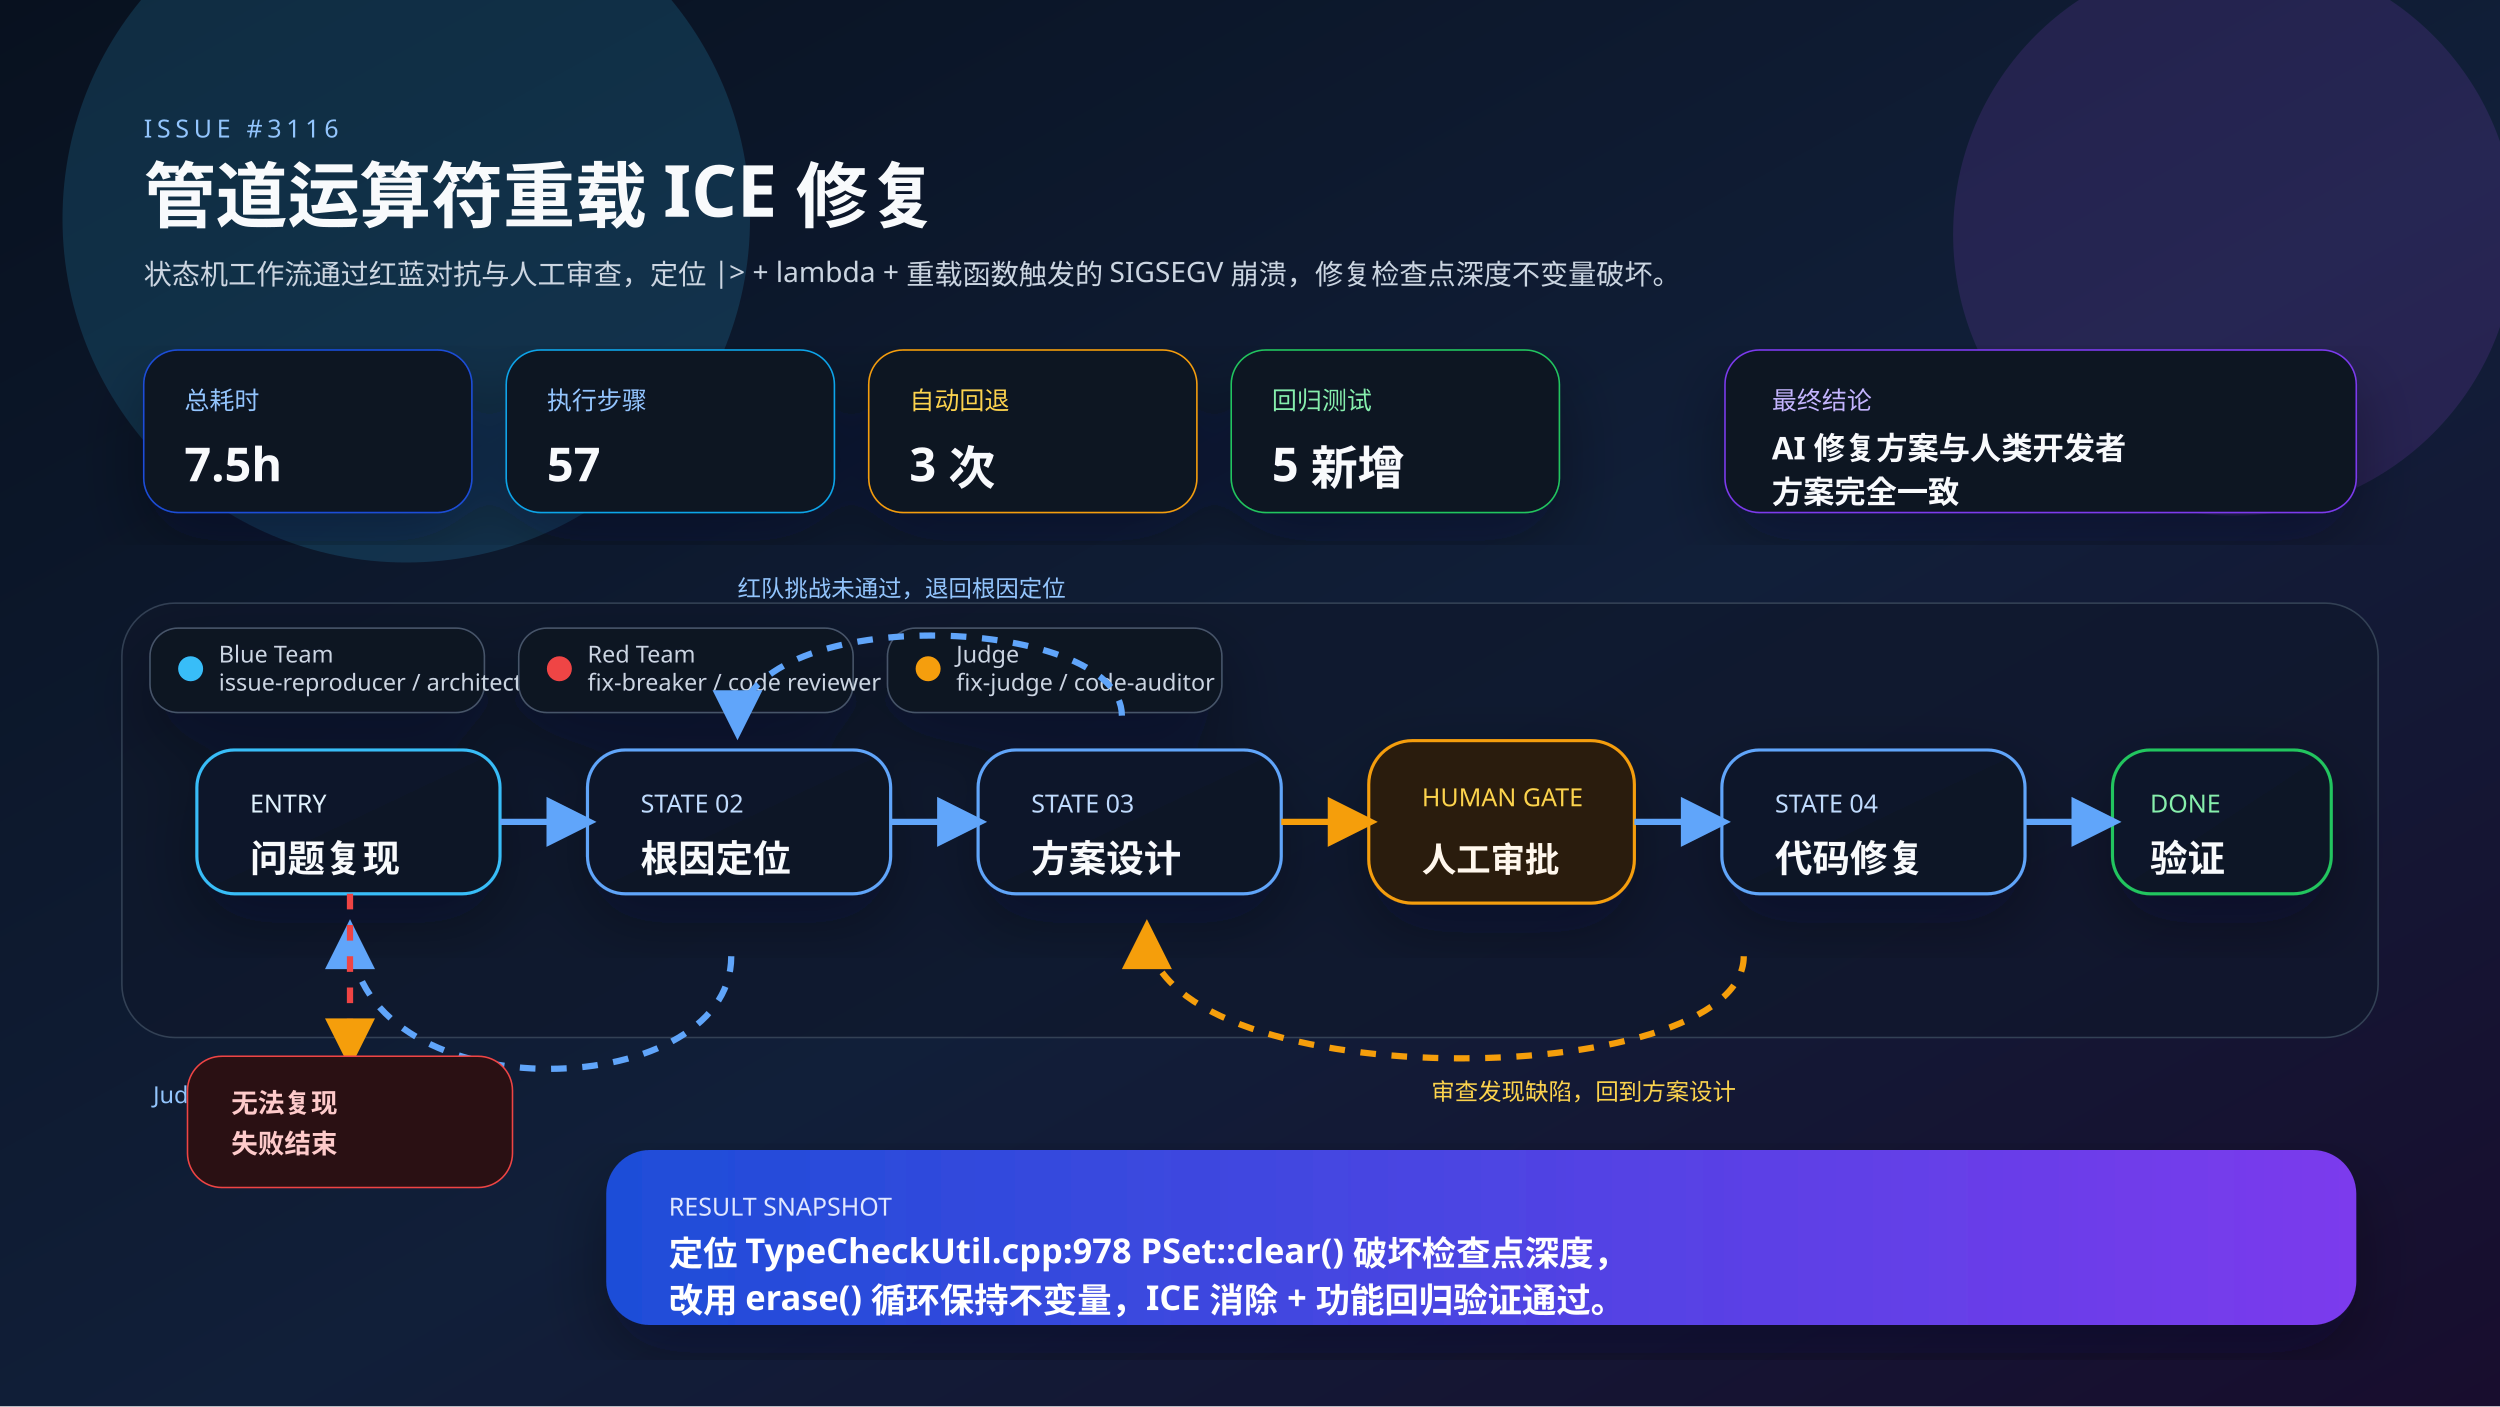
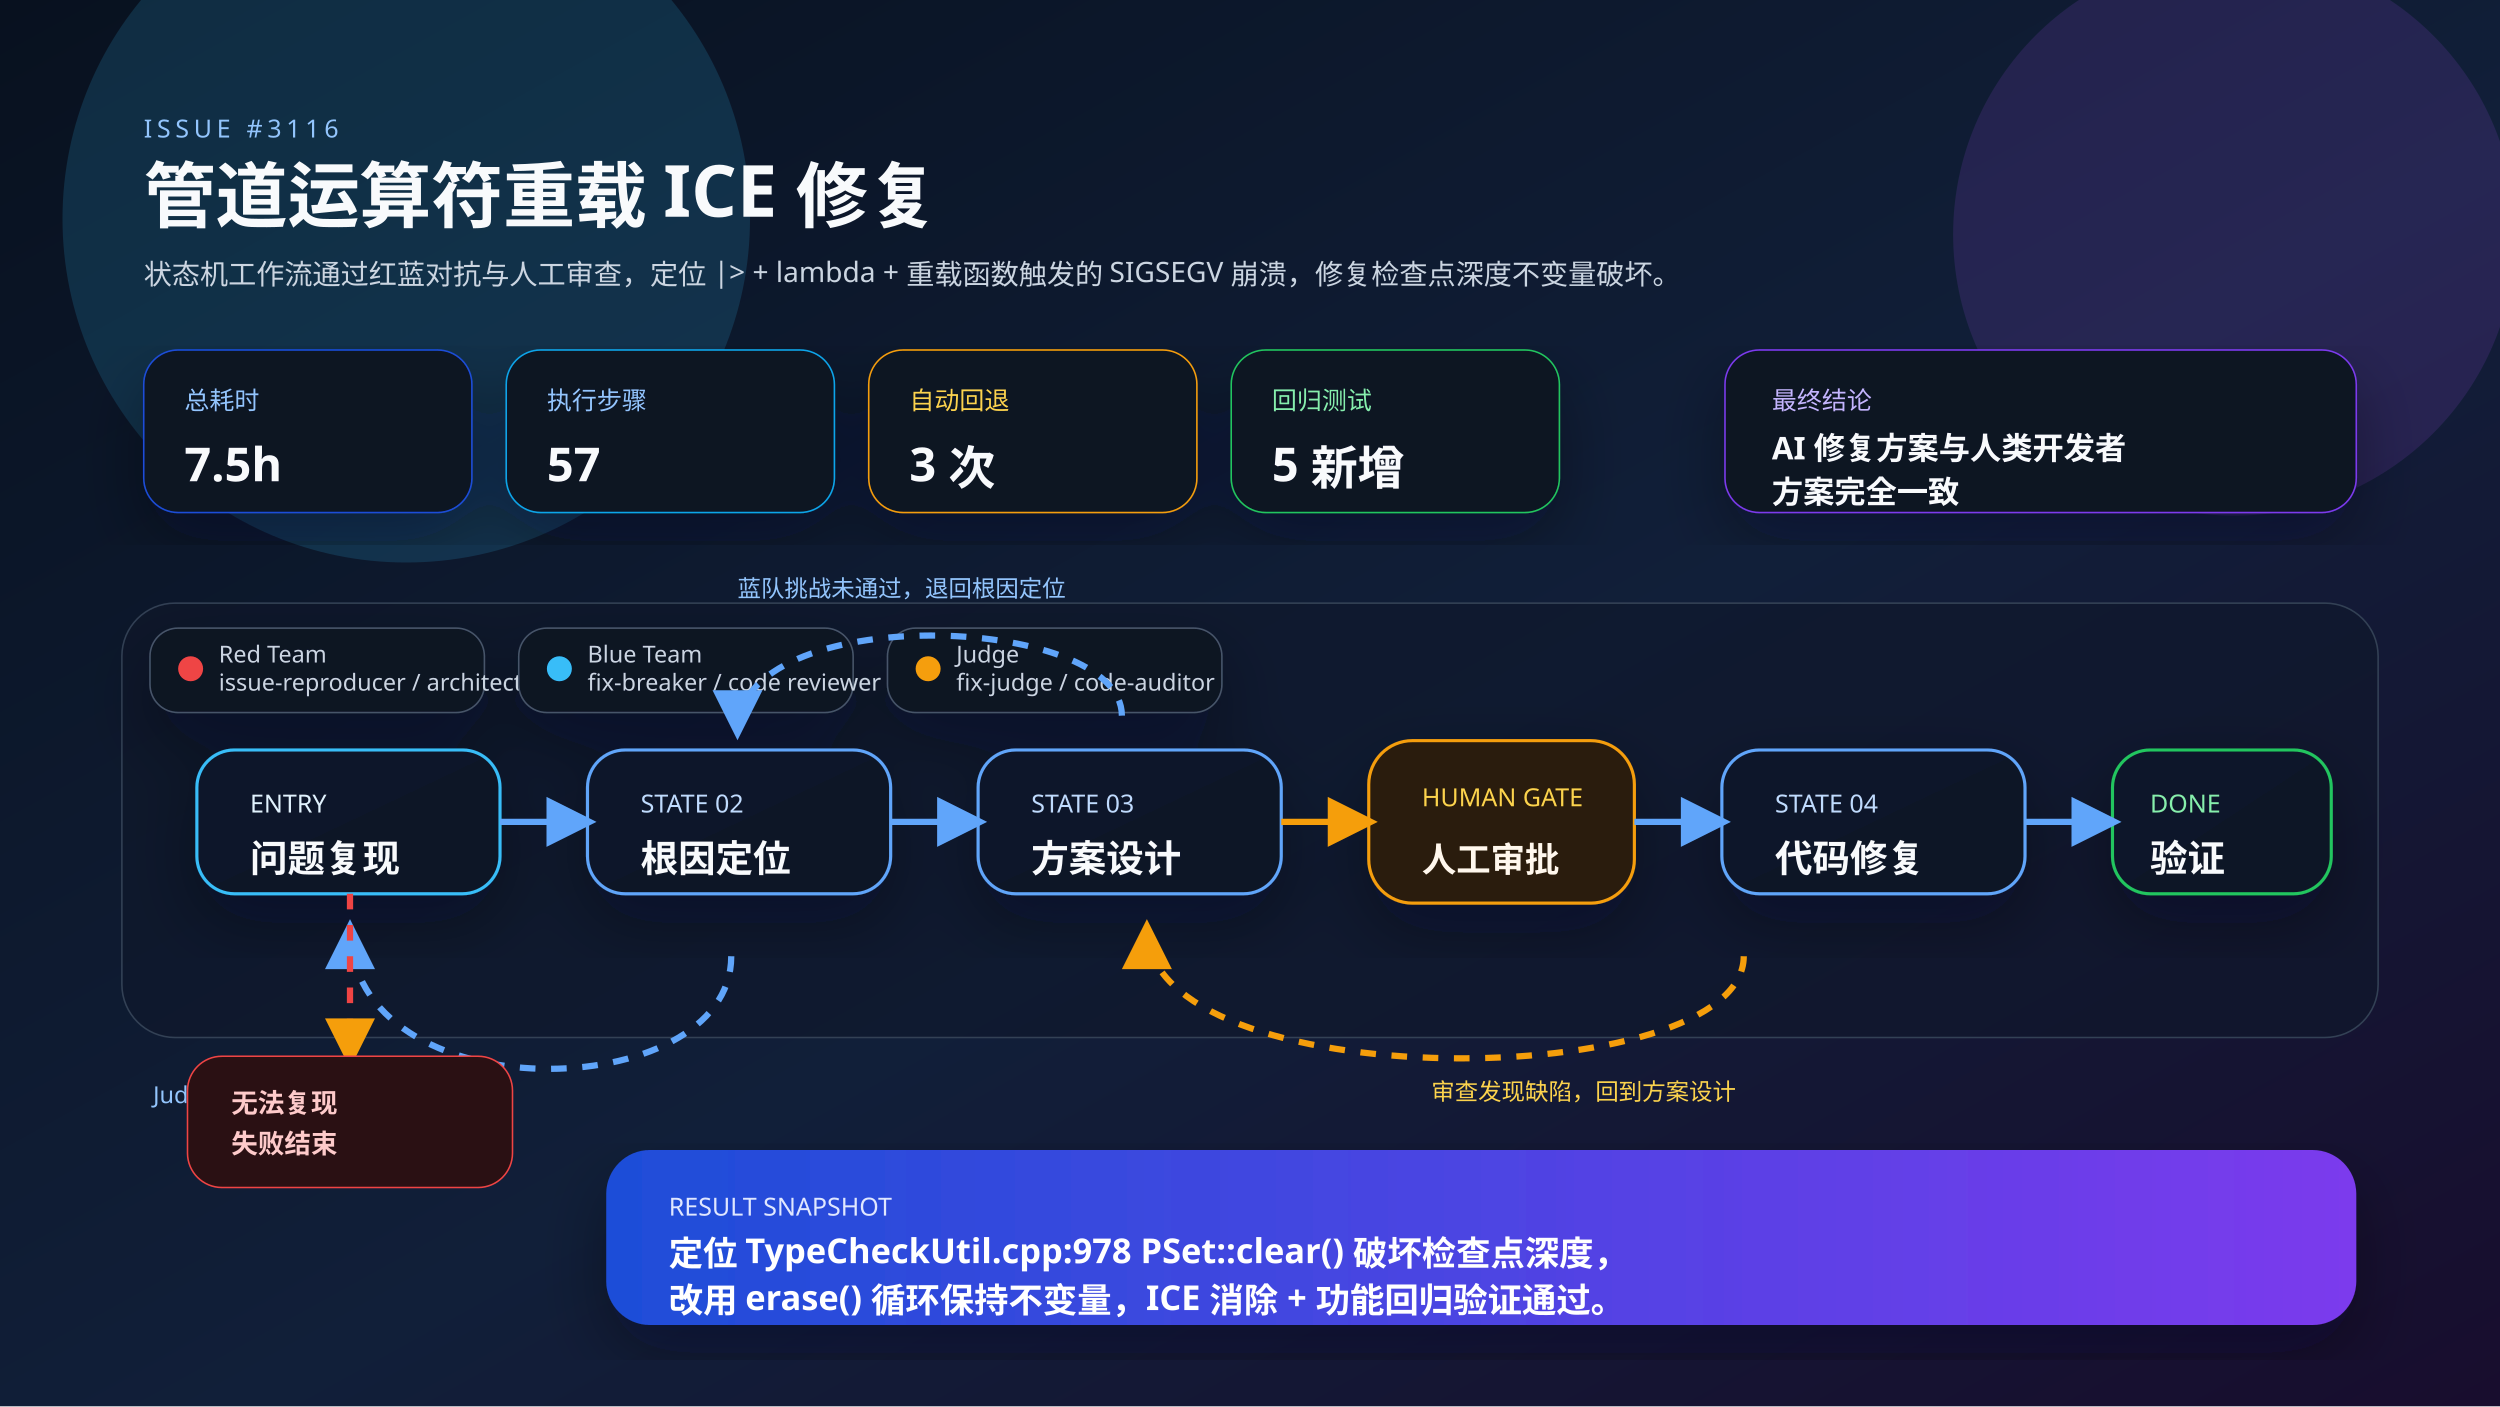
<svg xmlns="http://www.w3.org/2000/svg" viewBox="0 0 1600 900" role="img" aria-labelledby="title desc">
  <defs>
    <linearGradient id="bg3116" x1="0" y1="0" x2="1" y2="1">
      <stop offset="0%" stop-color="#08111f" />
      <stop offset="55%" stop-color="#111f39" />
      <stop offset="100%" stop-color="#180d2e" />
    </linearGradient>
    <linearGradient id="cardBlue" x1="0" y1="0" x2="1" y2="1">
      <stop offset="0%" stop-color="#0f172a" />
      <stop offset="100%" stop-color="#111827" />
    </linearGradient>
    <linearGradient id="result" x1="0" y1="0" x2="1" y2="0">
      <stop offset="0%" stop-color="#1d4ed8" />
      <stop offset="100%" stop-color="#7c3aed" />
    </linearGradient>
    <filter id="shadow3116" x="-20%" y="-20%" width="140%" height="140%">
      <feDropShadow dx="0" dy="18" stdDeviation="22" flood-color="#020617" flood-opacity="0.35" />
    </filter>
    <marker id="arrow3116" viewBox="0 0 10 10" refX="8.2" refY="5" markerWidth="8" markerHeight="8" orient="auto-start-reverse">
      <path d="M0,0 L10,5 L0,10 z" fill="#60a5fa" />
    </marker>
    <marker id="arrowSoft3116" viewBox="0 0 10 10" refX="8.2" refY="5" markerWidth="8" markerHeight="8" orient="auto-start-reverse">
      <path d="M0,0 L10,5 L0,10 z" fill="#f59e0b" />
    </marker>
  </defs>
  <rect width="1600" height="900" fill="url(#bg3116)" />
  <circle cx="260" cy="140" r="220" fill="#38bdf8" fill-opacity="0.16" />
  <circle cx="1430" cy="150" r="180" fill="#a855f7" fill-opacity="0.14" />
  <text x="92" y="88" fill="#93c5fd" font-size="16" font-family="Segoe UI, PingFang SC, Microsoft YaHei, sans-serif" letter-spacing="3">ISSUE #3116</text>
  <text x="92" y="142" fill="#f8fafc" font-size="46" font-weight="700" font-family="Segoe UI, PingFang SC, Microsoft YaHei, sans-serif">管道运算符重载 ICE 修复</text>
  <text x="92" y="182" fill="#cbd5e1" font-size="18" font-family="Segoe UI, PingFang SC, Microsoft YaHei, sans-serif">状态机工作流通过红蓝对抗与人工审查，定位 |&gt; + lambda + 重载函数触发的 SIGSEGV 崩溃，修复检查点深度不变量破坏。</text>
  <g filter="url(#shadow3116)">
    <rect x="92" y="224" width="210" height="104" rx="22" fill="#0b1223" stroke="#1d4ed8" />
    <text x="118" y="262" fill="#93c5fd" font-size="16" font-family="Segoe UI, PingFang SC, Microsoft YaHei, sans-serif">总耗时</text>
    <text x="118" y="308" fill="#f8fafc" font-size="30" font-weight="700" font-family="Segoe UI, PingFang SC, Microsoft YaHei, sans-serif">7.5h</text>
    <rect x="324" y="224" width="210" height="104" rx="22" fill="#0b1223" stroke="#0ea5e9" />
    <text x="350" y="262" fill="#93c5fd" font-size="16" font-family="Segoe UI, PingFang SC, Microsoft YaHei, sans-serif">执行步骤</text>
    <text x="350" y="308" fill="#f8fafc" font-size="30" font-weight="700" font-family="Segoe UI, PingFang SC, Microsoft YaHei, sans-serif">57</text>
    <rect x="556" y="224" width="210" height="104" rx="22" fill="#0b1223" stroke="#f59e0b" />
    <text x="582" y="262" fill="#fcd34d" font-size="16" font-family="Segoe UI, PingFang SC, Microsoft YaHei, sans-serif">自动回退</text>
    <text x="582" y="308" fill="#f8fafc" font-size="30" font-weight="700" font-family="Segoe UI, PingFang SC, Microsoft YaHei, sans-serif">3 次</text>
    <rect x="788" y="224" width="210" height="104" rx="22" fill="#0b1223" stroke="#22c55e" />
    <text x="814" y="262" fill="#86efac" font-size="16" font-family="Segoe UI, PingFang SC, Microsoft YaHei, sans-serif">回归测试</text>
    <text x="814" y="308" fill="#f8fafc" font-size="30" font-weight="700" font-family="Segoe UI, PingFang SC, Microsoft YaHei, sans-serif">5 新增</text>
  </g>
  <g filter="url(#shadow3116)">
    <rect x="1104" y="224" width="404" height="104" rx="22" fill="#0b1223" stroke="#7c3aed" />
    <text x="1134" y="262" fill="#c4b5fd" font-size="16" font-family="Segoe UI, PingFang SC, Microsoft YaHei, sans-serif">最终结论</text>
    <text x="1134" y="294" fill="#f8fafc" font-size="20" font-weight="700" font-family="Segoe UI, PingFang SC, Microsoft YaHei, sans-serif">
      <tspan x="1134" y="294">AI 修复方案与人类开发者</tspan>
      <tspan x="1134" dy="28">方案完全一致</tspan>
    </text>
  </g>
  <rect x="78" y="386" width="1444" height="278" rx="34" fill="#0f172a" fill-opacity="0.62" stroke="#334155" />
  <g filter="url(#shadow3116)">
    <rect x="96" y="402" width="214" height="54" rx="18" fill="#0b1223" stroke="#475569" />
-     <circle cx="122" cy="428" r="8" fill="#38bdf8" />
+     <circle cx="122" cy="428" r="8" fill="#ef4444" />
    <text x="140" y="424" fill="#cbd5e1" font-size="15" font-family="Segoe UI, PingFang SC, Microsoft YaHei, sans-serif">
-       <tspan x="140" y="424">Blue Team</tspan>
+       <tspan x="140" y="424">Red Team</tspan>
      <tspan x="140" dy="18">issue-reproducer / architect</tspan>
    </text>
    <rect x="332" y="402" width="214" height="54" rx="18" fill="#0b1223" stroke="#475569" />
-     <circle cx="358" cy="428" r="8" fill="#ef4444" />
+     <circle cx="358" cy="428" r="8" fill="#38bdf8" />
    <text x="376" y="424" fill="#cbd5e1" font-size="15" font-family="Segoe UI, PingFang SC, Microsoft YaHei, sans-serif">
-       <tspan x="376" y="424">Red Team</tspan>
+       <tspan x="376" y="424">Blue Team</tspan>
      <tspan x="376" dy="18">fix-breaker / code reviewer</tspan>
    </text>
    <rect x="568" y="402" width="214" height="54" rx="18" fill="#0b1223" stroke="#475569" />
    <circle cx="594" cy="428" r="8" fill="#f59e0b" />
    <text x="612" y="424" fill="#cbd5e1" font-size="15" font-family="Segoe UI, PingFang SC, Microsoft YaHei, sans-serif">
      <tspan x="612" y="424">Judge</tspan>
      <tspan x="612" dy="18">fix-judge / code-auditor</tspan>
    </text>
    <rect x="126" y="480" width="194" height="92" rx="24" fill="url(#cardBlue)" stroke="#38bdf8" stroke-width="2" />
    <text x="160" y="520" fill="#e0f2fe" font-size="16" font-family="Segoe UI, PingFang SC, Microsoft YaHei, sans-serif">ENTRY</text>
    <text x="160" y="558" fill="#f8fafc" font-size="24" font-weight="700" font-family="Segoe UI, PingFang SC, Microsoft YaHei, sans-serif">问题复现</text>
    <rect x="376" y="480" width="194" height="92" rx="24" fill="url(#cardBlue)" stroke="#60a5fa" stroke-width="2" />
    <text x="410" y="520" fill="#bfdbfe" font-size="16" font-family="Segoe UI, PingFang SC, Microsoft YaHei, sans-serif">STATE 02</text>
    <text x="410" y="558" fill="#f8fafc" font-size="24" font-weight="700" font-family="Segoe UI, PingFang SC, Microsoft YaHei, sans-serif">根因定位</text>
    <rect x="626" y="480" width="194" height="92" rx="24" fill="url(#cardBlue)" stroke="#60a5fa" stroke-width="2" />
    <text x="660" y="520" fill="#bfdbfe" font-size="16" font-family="Segoe UI, PingFang SC, Microsoft YaHei, sans-serif">STATE 03</text>
    <text x="660" y="558" fill="#f8fafc" font-size="24" font-weight="700" font-family="Segoe UI, PingFang SC, Microsoft YaHei, sans-serif">方案设计</text>
    <rect x="876" y="474" width="170" height="104" rx="28" fill="#2b1b08" stroke="#f59e0b" stroke-width="2" />
    <text x="910" y="516" fill="#fcd34d" font-size="16" font-family="Segoe UI, PingFang SC, Microsoft YaHei, sans-serif">HUMAN GATE</text>
    <text x="910" y="558" fill="#fff7ed" font-size="22" font-weight="700" font-family="Segoe UI, PingFang SC, Microsoft YaHei, sans-serif">人工审批</text>
    <rect x="1102" y="480" width="194" height="92" rx="24" fill="url(#cardBlue)" stroke="#60a5fa" stroke-width="2" />
    <text x="1136" y="520" fill="#bfdbfe" font-size="16" font-family="Segoe UI, PingFang SC, Microsoft YaHei, sans-serif">STATE 04</text>
    <text x="1136" y="558" fill="#f8fafc" font-size="24" font-weight="700" font-family="Segoe UI, PingFang SC, Microsoft YaHei, sans-serif">代码修复</text>
    <rect x="1352" y="480" width="140" height="92" rx="24" fill="url(#cardBlue)" stroke="#22c55e" stroke-width="2" />
    <text x="1376" y="520" fill="#86efac" font-size="16" font-family="Segoe UI, PingFang SC, Microsoft YaHei, sans-serif">DONE</text>
    <text x="1376" y="558" fill="#f8fafc" font-size="24" font-weight="700" font-family="Segoe UI, PingFang SC, Microsoft YaHei, sans-serif">验证</text>
  </g>
  <path d="M320 526H376" stroke="#60a5fa" stroke-width="4" marker-end="url(#arrow3116)" />
  <path d="M570 526H626" stroke="#60a5fa" stroke-width="4" marker-end="url(#arrow3116)" />
  <path d="M820 526H876" stroke="#f59e0b" stroke-width="4" marker-end="url(#arrowSoft3116)" />
  <path d="M1046 526H1102" stroke="#60a5fa" stroke-width="4" marker-end="url(#arrow3116)" />
  <path d="M1296 526H1352" stroke="#60a5fa" stroke-width="4" marker-end="url(#arrow3116)" />
  <path d="M1116 612C1116 700 734 704 734 594" fill="none" stroke="#f59e0b" stroke-width="4" stroke-dasharray="10 10" marker-end="url(#arrowSoft3116)" />
  <text x="916" y="704" fill="#fcd34d" font-size="15" font-family="Segoe UI, PingFang SC, Microsoft YaHei, sans-serif">审查发现缺陷，回到方案设计</text>
  <path d="M718 458C718 392 472 384 472 468" fill="none" stroke="#60a5fa" stroke-width="4" stroke-dasharray="10 10" marker-end="url(#arrow3116)" />
-   <text x="472" y="382" fill="#93c5fd" font-size="15" font-family="Segoe UI, PingFang SC, Microsoft YaHei, sans-serif">红队挑战未通过，退回根因定位</text>
+   <text x="472" y="382" fill="#93c5fd" font-size="15" font-family="Segoe UI, PingFang SC, Microsoft YaHei, sans-serif">蓝队挑战未通过，退回根因定位</text>
  <path d="M468 612C468 708 224 714 224 594" fill="none" stroke="#60a5fa" stroke-width="4" stroke-dasharray="10 10" marker-end="url(#arrow3116)" />
  <text x="98" y="706" fill="#93c5fd" font-size="15" font-family="Segoe UI, PingFang SC, Microsoft YaHei, sans-serif">Judge 判定失败，回到问题复现</text>
  <path d="M224 572V678" stroke="#ef4444" stroke-width="4" stroke-dasharray="10 10" marker-end="url(#arrowSoft3116)" />
  <rect x="120" y="676" width="208" height="84" rx="22" fill="#2a1013" stroke="#ef4444" />
  <text x="148" y="712" fill="#fecaca" font-size="17" font-weight="700" font-family="Segoe UI, PingFang SC, Microsoft YaHei, sans-serif">
    <tspan x="148" y="712">无法复现</tspan>
    <tspan x="148" dy="26">失败结束</tspan>
  </text>
  <g filter="url(#shadow3116)">
    <rect x="388" y="736" width="1120" height="112" rx="28" fill="url(#result)" />
    <text x="428" y="778" fill="#e0e7ff" font-size="16" font-family="Segoe UI, PingFang SC, Microsoft YaHei, sans-serif">RESULT SNAPSHOT</text>
    <text x="428" y="810" fill="#ffffff" font-size="22" font-weight="700" font-family="Segoe UI, PingFang SC, Microsoft YaHei, sans-serif">
      <tspan x="428" y="810">定位 TypeCheckUtil.cpp:978 PSet::clear() 破坏检查点深度，</tspan>
      <tspan x="428" dy="30">改用 erase() 循环保持不变量，ICE 消除 + 功能回归验证通过。</tspan>
    </text>
  </g>
</svg>
